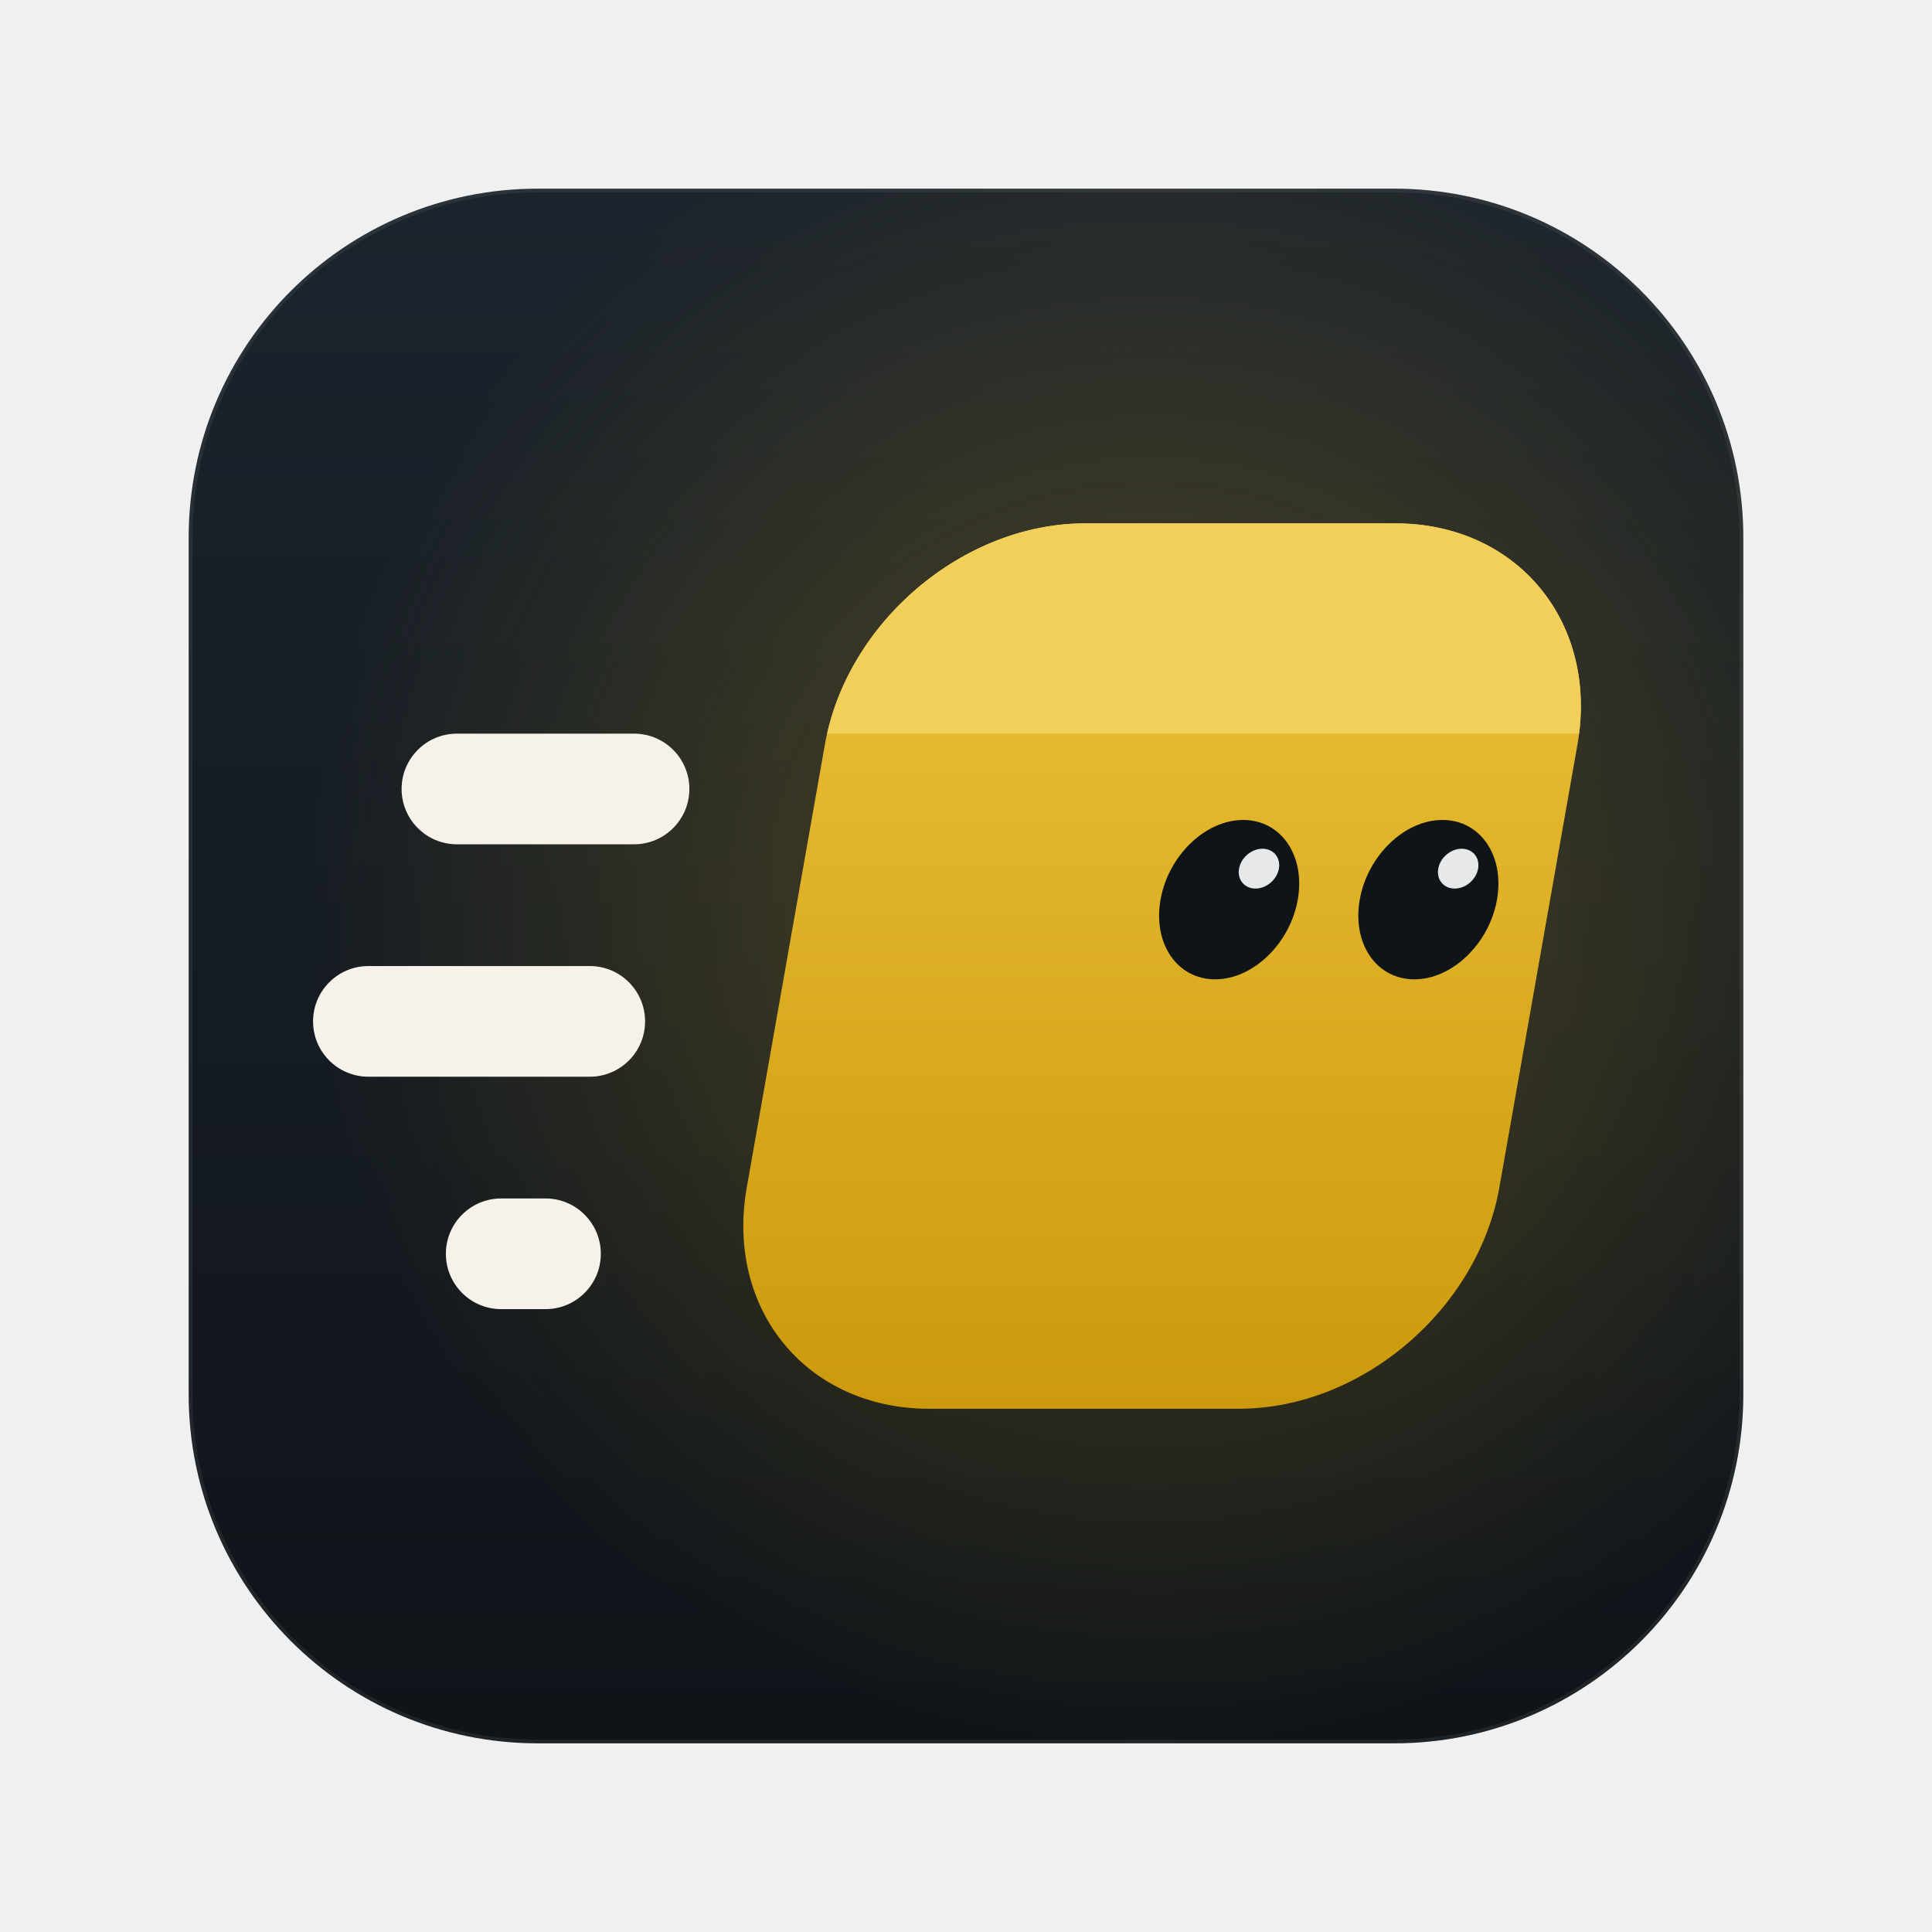
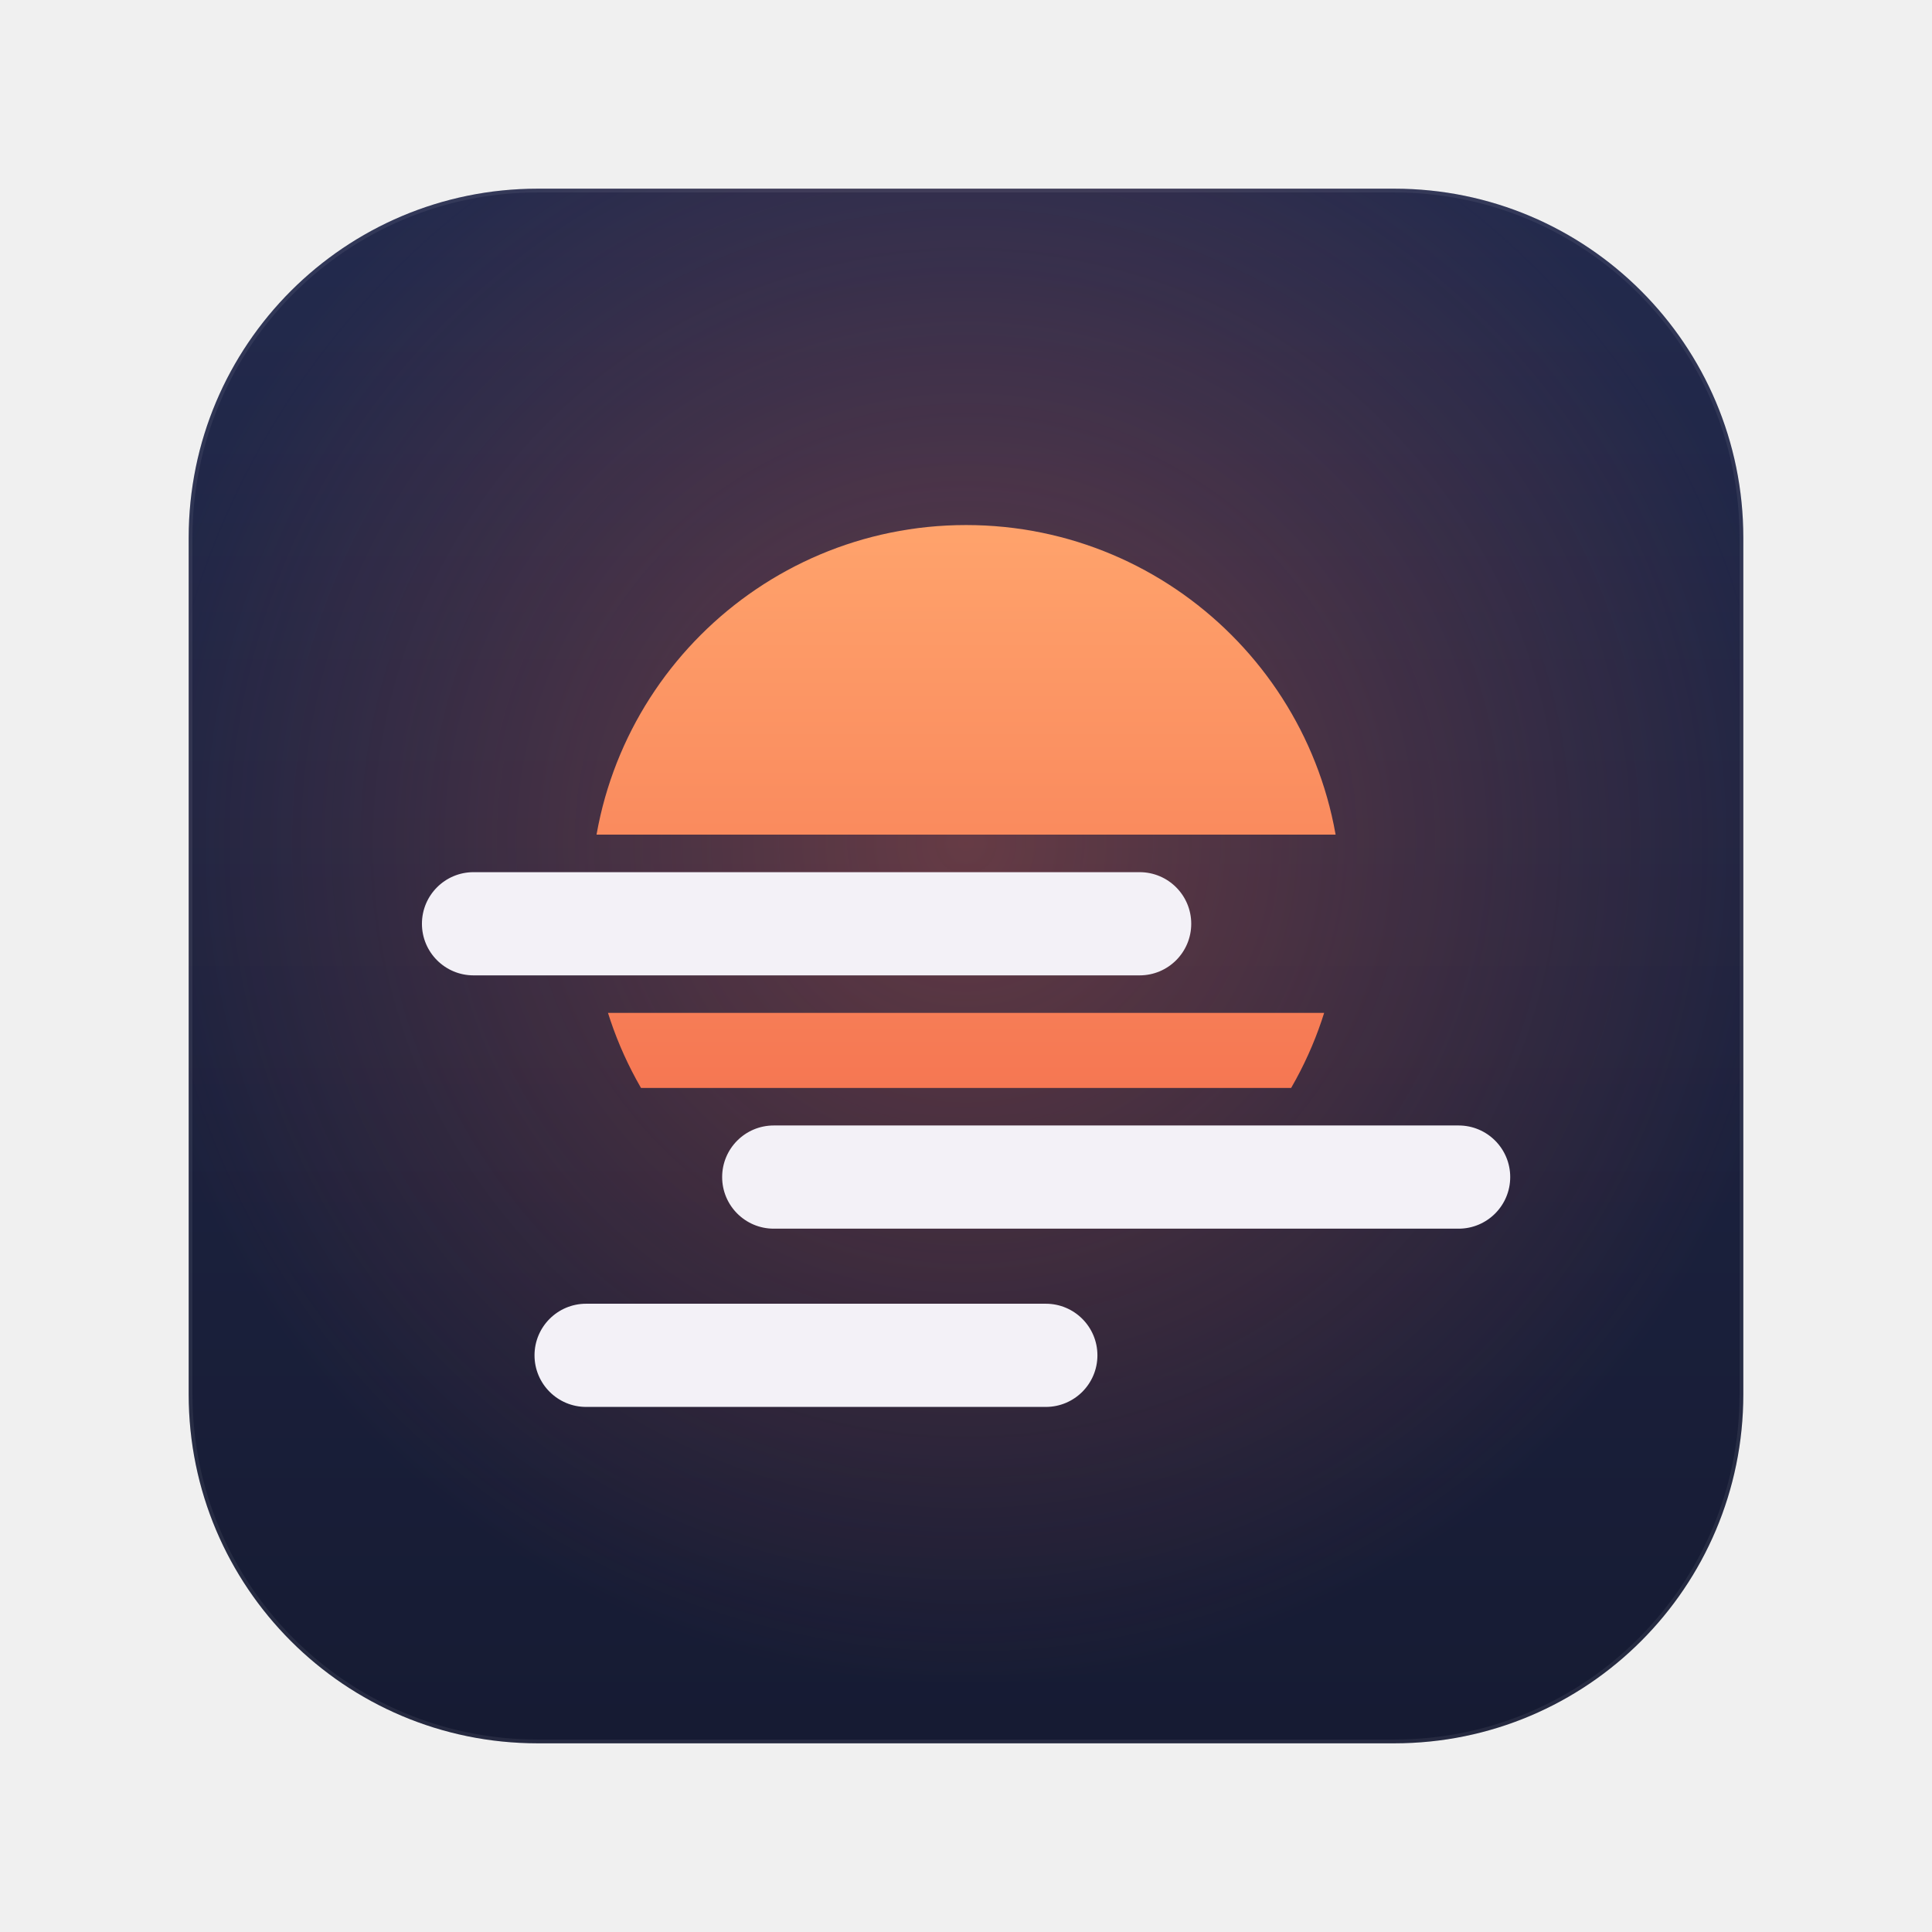
<svg xmlns="http://www.w3.org/2000/svg" viewBox="0 0 1024 1024" width="1024" height="1024">
  <defs>
    <linearGradient id="bg" x1="0" y1="0" x2="0" y2="1">
-       <stop offset="0" stop-color="#1B232C" />
-       <stop offset="1" stop-color="#0F1419" />
+       <stop offset="0" stop-color="#232A4D" />
+       <stop offset="1" stop-color="#161B33" />
    </linearGradient>
-     <radialGradient id="glow" cx="0.62" cy="0.46" r="0.55">
-       <stop offset="0" stop-color="#E0B420" stop-opacity="0.28" />
-       <stop offset="1" stop-color="#E0B420" stop-opacity="0" />
+     <radialGradient id="glow" cx="0.5" cy="0.42" r="0.55">
+       <stop offset="0" stop-color="#F2684A" stop-opacity="0.34" />
+       <stop offset="1" stop-color="#F2684A" stop-opacity="0" />
    </radialGradient>
-     <linearGradient id="box" x1="0" y1="0" x2="0" y2="1">
-       <stop offset="0" stop-color="#EDC23A" />
-       <stop offset="1" stop-color="#CC9A0C" />
+     <linearGradient id="sun" x1="0" y1="0" x2="0" y2="1">
+       <stop offset="0" stop-color="#FFA36C" />
+       <stop offset="1" stop-color="#F2684A" />
    </linearGradient>
  </defs>
  <rect x="100" y="100" width="824" height="824" rx="185" fill="url(#bg)" />
  <rect x="100" y="100" width="824" height="824" rx="185" fill="url(#glow)" />
  <rect x="101" y="101" width="822" height="822" rx="184" fill="none" stroke="#FFFFFF" stroke-opacity="0.07" stroke-width="2" />
-   <g transform="translate(154.2 136.6) scale(11.732)">
-     <g transform="translate(6 0) skewX(-10)">
-       <clipPath id="ic">
-         <rect x="22" y="12" width="34" height="40" rx="10" />
-       </clipPath>
-       <g fill="url(#box)">
-         <rect x="22" y="12" width="34" height="40" rx="10" />
-       </g>
-       <g clip-path="url(#ic)" fill="#F2CF5B">
-         <rect x="10" y="0" width="60" height="21.5" />
-       </g>
-       <g fill="#0F1419">
-         <ellipse cx="41.5" cy="29" rx="3.1" ry="3.6" />
-         <ellipse cx="50.5" cy="29" rx="3.1" ry="3.6" />
-       </g>
-       <g fill="#FFFFFF" opacity="0.9">
-         <circle cx="42.6" cy="27.6" r="0.9" />
-         <circle cx="51.6" cy="27.6" r="0.9" />
-       </g>
+   <g transform="translate(193.8 149) scale(9.945)">
+     <clipPath id="ic">
+       <rect x="0" y="0" width="64" height="29.5" />
+       <rect x="0" y="39" width="64" height="4" />
+     </clipPath>
+     <g clip-path="url(#ic)" fill="url(#sun)">
+       <circle cx="32" cy="33" r="20" />
    </g>
-     <g fill="#F6F2EA">
-       <rect x="5" y="21.5" width="13" height="5" rx="2.5" />
-       <rect x="1" y="32" width="15" height="5" rx="2.5" />
-       <rect x="7" y="42.5" width="7" height="5" rx="2.5" />
+     <g fill="#F3F1F7">
+       <rect x="3" y="31.5" width="41" height="5.5" rx="2.75" />
+       <rect x="19" y="45" width="42" height="5.5" rx="2.75" />
+       <rect x="9" y="54.5" width="30" height="5.5" rx="2.75" />
    </g>
  </g>
</svg>
